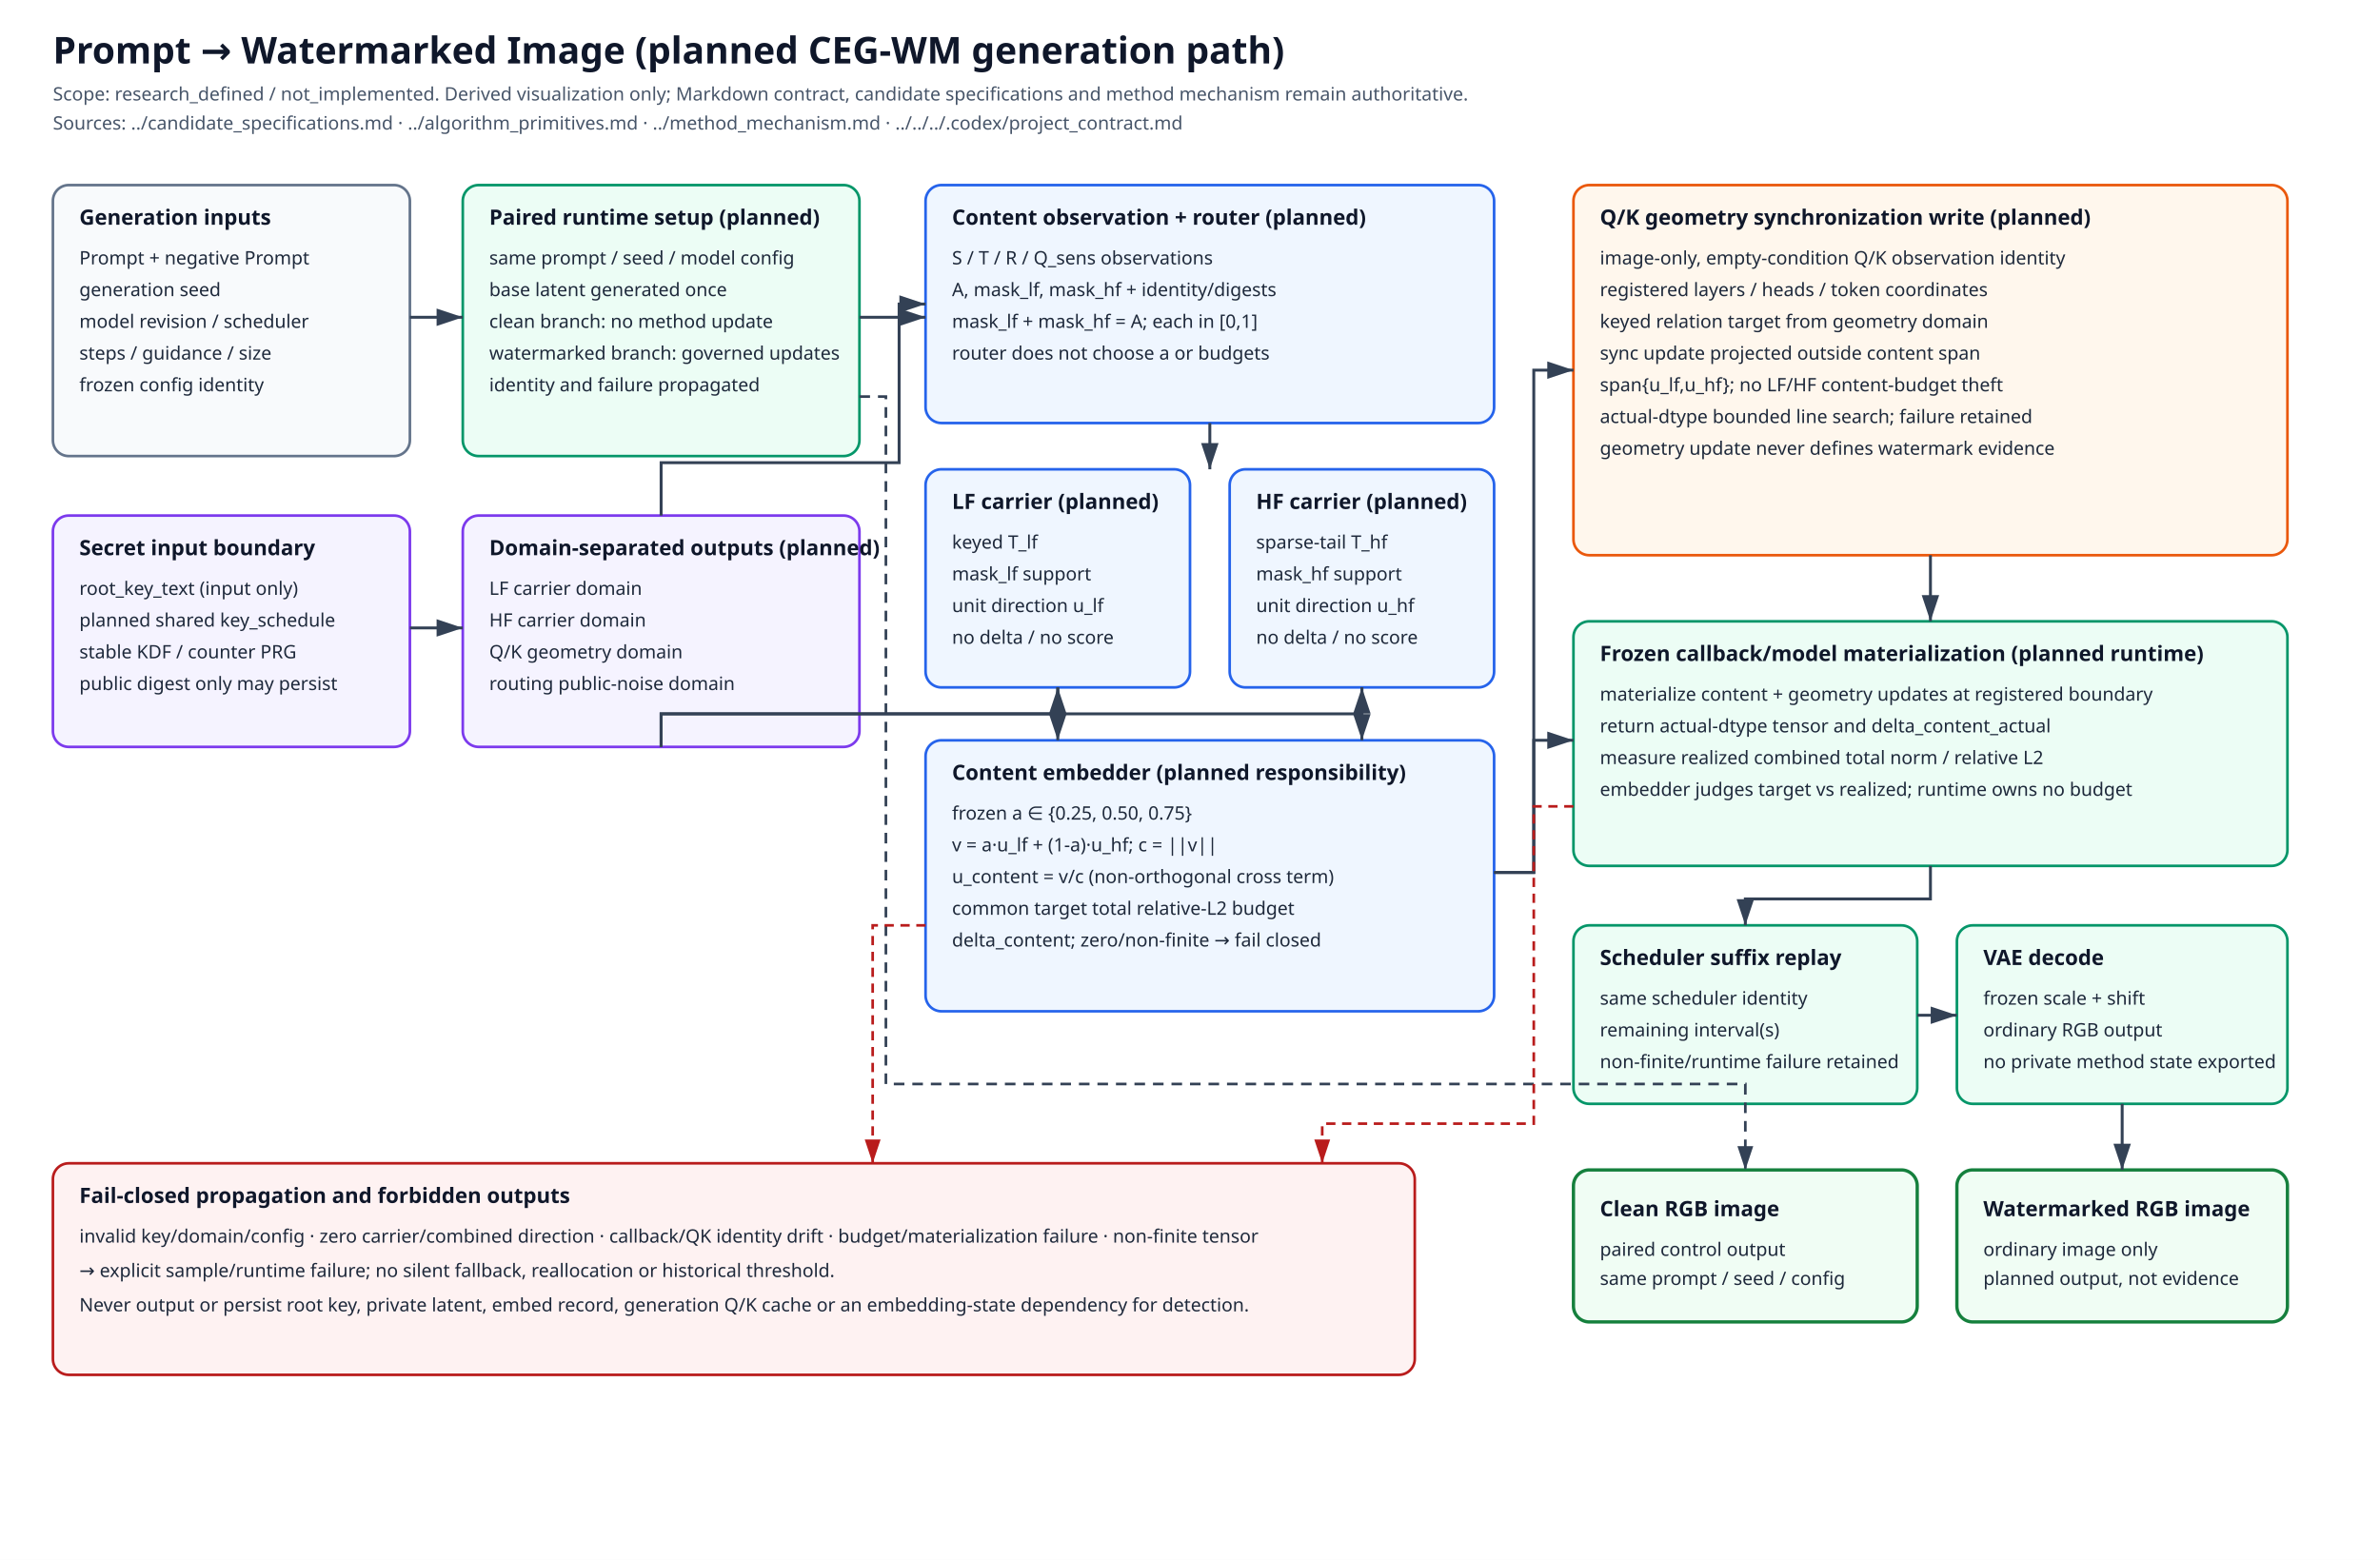
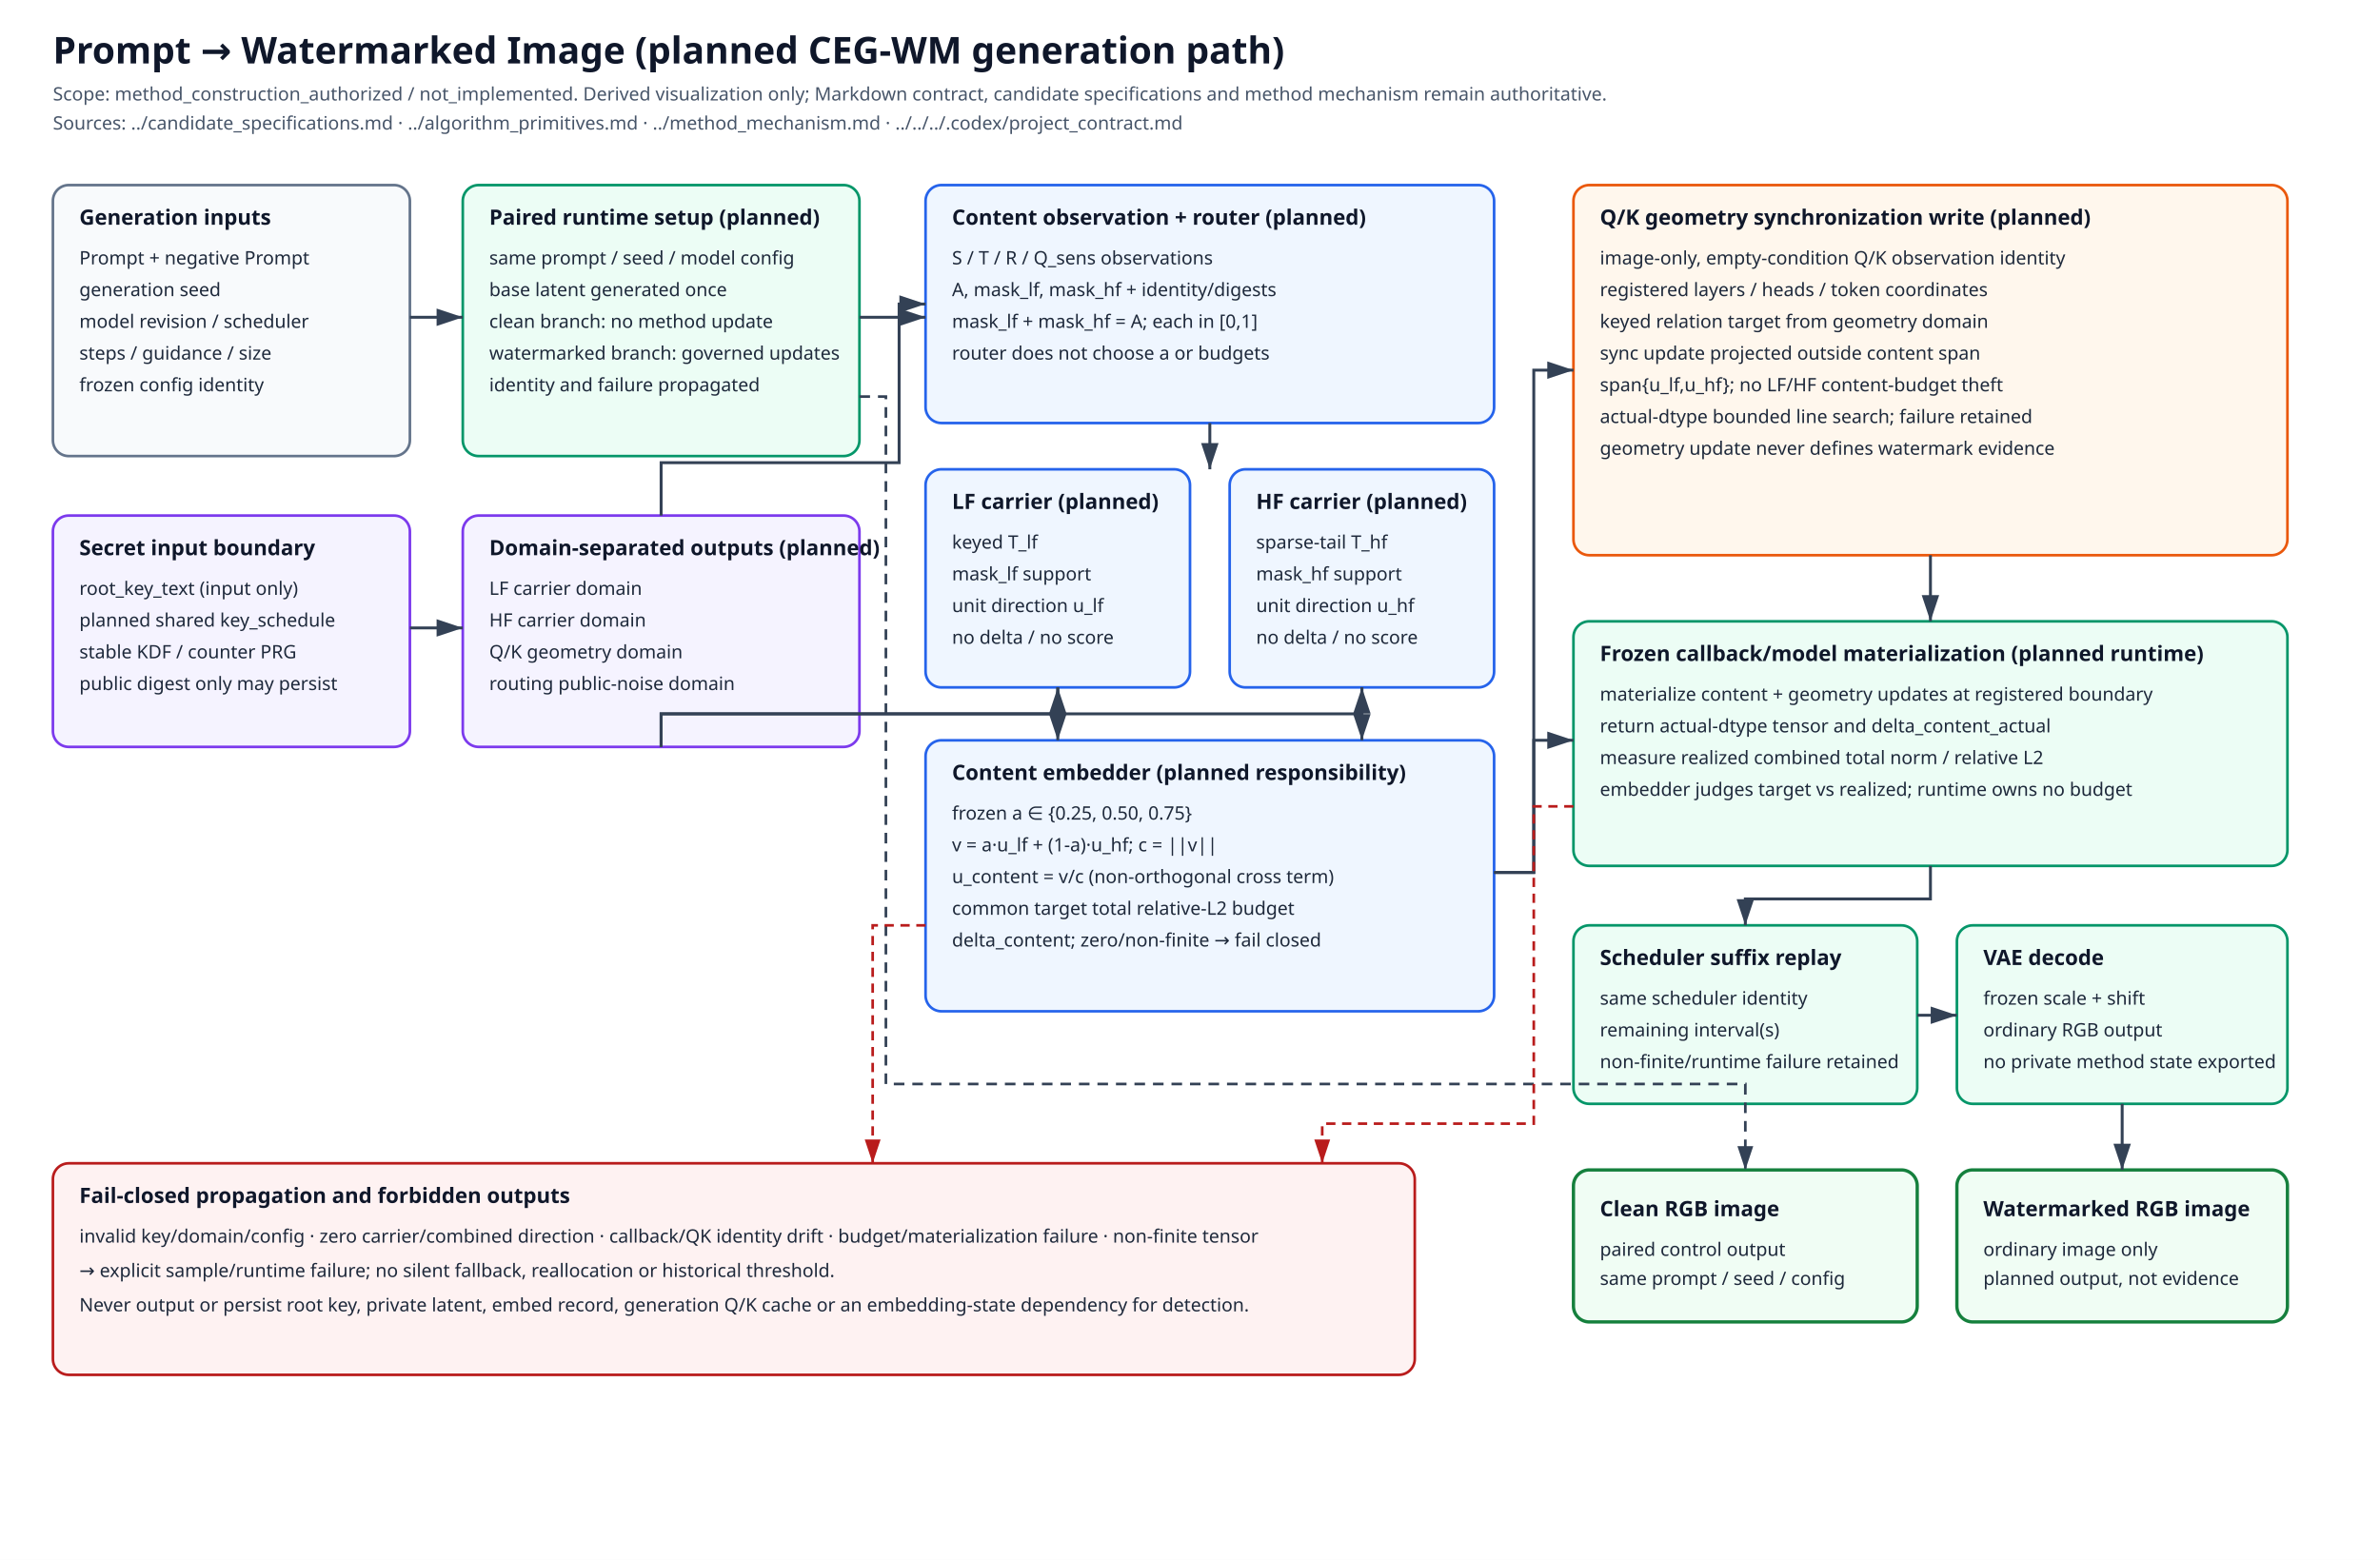
<svg xmlns="http://www.w3.org/2000/svg" width="1800" height="1180" viewBox="0 0 1800 1180">
  <defs>
    <marker id="arrow" markerWidth="10" markerHeight="10" refX="9" refY="3" orient="auto">
      <path d="M0,0 L9,3 L0,6 Z" fill="#334155" />
    </marker>
    <marker id="arrow-red" markerWidth="10" markerHeight="10" refX="9" refY="3" orient="auto">
      <path d="M0,0 L9,3 L0,6 Z" fill="#b91c1c" />
    </marker>
    <style>
      .title{font:700 28px sans-serif;fill:#0f172a}.sub{font:14px sans-serif;fill:#475569}
      .hdr{font:700 16px sans-serif;fill:#0f172a}.txt{font:14px sans-serif;fill:#1e293b}
      .small{font:12px sans-serif;fill:#334155}.box{fill:#f8fafc;stroke:#64748b;stroke-width:2;rx:12}
      .content{fill:#eff6ff;stroke:#2563eb;stroke-width:2;rx:12}
      .key{fill:#f5f3ff;stroke:#7c3aed;stroke-width:2;rx:12}
      .runtime{fill:#ecfdf5;stroke:#059669;stroke-width:2;rx:12}
      .geometry{fill:#fff7ed;stroke:#ea580c;stroke-width:2;rx:12}
      .fail{fill:#fef2f2;stroke:#b91c1c;stroke-width:2;rx:12}
      .out{fill:#f0fdf4;stroke:#15803d;stroke-width:2.5;rx:12}
      .flow{fill:none;stroke:#334155;stroke-width:2.2;marker-end:url(#arrow)}
      .dash{fill:none;stroke:#334155;stroke-width:2;stroke-dasharray:8 6;marker-end:url(#arrow)}
      .bad{fill:none;stroke:#b91c1c;stroke-width:2;stroke-dasharray:7 5;marker-end:url(#arrow-red)}
    </style>
  </defs>
  <rect width="1800" height="1180" fill="#ffffff" />
  <text x="40" y="48" class="title">Prompt → Watermarked Image (planned CEG-WM generation path)</text>
-   <text x="40" y="76" class="sub">Scope: research_defined / not_implemented. Derived visualization only; Markdown contract, candidate specifications and method mechanism remain authoritative.</text>
+   <text x="40" y="76" class="sub">Scope: method_construction_authorized / not_implemented. Derived visualization only; Markdown contract, candidate specifications and method mechanism remain authoritative.</text>
  <text x="40" y="98" class="sub">Sources: ../candidate_specifications.md · ../algorithm_primitives.md · ../method_mechanism.md · ../../../.codex/project_contract.md</text>
  <rect x="40" y="140" width="270" height="205" class="box" />
  <text x="60" y="170" class="hdr">Generation inputs</text>
  <text x="60" y="200" class="txt">
    <tspan x="60">Prompt + negative Prompt</tspan>
    <tspan x="60" dy="24">generation seed</tspan>
    <tspan x="60" dy="24">model revision / scheduler</tspan>
    <tspan x="60" dy="24">steps / guidance / size</tspan>
    <tspan x="60" dy="24">frozen config identity</tspan>
  </text>
  <rect x="40" y="390" width="270" height="175" class="key" />
  <text x="60" y="420" class="hdr">Secret input boundary</text>
  <text x="60" y="450" class="txt">
    <tspan x="60">root_key_text (input only)</tspan>
    <tspan x="60" dy="24">planned shared key_schedule</tspan>
    <tspan x="60" dy="24">stable KDF / counter PRG</tspan>
    <tspan x="60" dy="24">public digest only may persist</tspan>
  </text>
  <rect x="350" y="140" width="300" height="205" class="runtime" />
  <text x="370" y="170" class="hdr">Paired runtime setup (planned)</text>
  <text x="370" y="200" class="txt">
    <tspan x="370">same prompt / seed / model config</tspan>
    <tspan x="370" dy="24">base latent generated once</tspan>
    <tspan x="370" dy="24">clean branch: no method update</tspan>
    <tspan x="370" dy="24">watermarked branch: governed updates</tspan>
    <tspan x="370" dy="24">identity and failure propagated</tspan>
  </text>
  <rect x="350" y="390" width="300" height="175" class="key" />
  <text x="370" y="420" class="hdr">Domain-separated outputs (planned)</text>
  <text x="370" y="450" class="txt">
    <tspan x="370">LF carrier domain</tspan>
    <tspan x="370" dy="24">HF carrier domain</tspan>
    <tspan x="370" dy="24">Q/K geometry domain</tspan>
    <tspan x="370" dy="24">routing public-noise domain</tspan>
  </text>
  <rect x="700" y="140" width="430" height="180" class="content" />
  <text x="720" y="170" class="hdr">Content observation + router (planned)</text>
  <text x="720" y="200" class="txt">
    <tspan x="720">S / T / R / Q_sens observations</tspan>
    <tspan x="720" dy="24">A, mask_lf, mask_hf + identity/digests</tspan>
    <tspan x="720" dy="24">mask_lf + mask_hf = A; each in [0,1]</tspan>
    <tspan x="720" dy="24">router does not choose a or budgets</tspan>
  </text>
  <rect x="700" y="355" width="200" height="165" class="content" />
  <text x="720" y="385" class="hdr">LF carrier (planned)</text>
  <text x="720" y="415" class="txt">
    <tspan x="720">keyed T_lf</tspan>
    <tspan x="720" dy="24">mask_lf support</tspan>
    <tspan x="720" dy="24">unit direction u_lf</tspan>
    <tspan x="720" dy="24">no delta / no score</tspan>
  </text>
  <rect x="930" y="355" width="200" height="165" class="content" />
  <text x="950" y="385" class="hdr">HF carrier (planned)</text>
  <text x="950" y="415" class="txt">
    <tspan x="950">sparse-tail T_hf</tspan>
    <tspan x="950" dy="24">mask_hf support</tspan>
    <tspan x="950" dy="24">unit direction u_hf</tspan>
    <tspan x="950" dy="24">no delta / no score</tspan>
  </text>
  <rect x="700" y="560" width="430" height="205" class="content" />
  <text x="720" y="590" class="hdr">Content embedder (planned responsibility)</text>
  <text x="720" y="620" class="txt">
    <tspan x="720">frozen a ∈ {0.25, 0.50, 0.75}</tspan>
    <tspan x="720" dy="24">v = a·u_lf + (1-a)·u_hf; c = ||v||</tspan>
    <tspan x="720" dy="24">u_content = v/c (non-orthogonal cross term)</tspan>
    <tspan x="720" dy="24">common target total relative-L2 budget</tspan>
    <tspan x="720" dy="24">delta_content; zero/non-finite → fail closed</tspan>
  </text>
  <rect x="1190" y="140" width="540" height="280" class="geometry" />
  <text x="1210" y="170" class="hdr">Q/K geometry synchronization write (planned)</text>
  <text x="1210" y="200" class="txt">
    <tspan x="1210">image-only, empty-condition Q/K observation identity</tspan>
    <tspan x="1210" dy="24">registered layers / heads / token coordinates</tspan>
    <tspan x="1210" dy="24">keyed relation target from geometry domain</tspan>
    <tspan x="1210" dy="24">sync update projected outside content span</tspan>
    <tspan x="1210" dy="24">span{u_lf,u_hf}; no LF/HF content-budget theft</tspan>
    <tspan x="1210" dy="24">actual-dtype bounded line search; failure retained</tspan>
    <tspan x="1210" dy="24">geometry update never defines watermark evidence</tspan>
  </text>
  <rect x="1190" y="470" width="540" height="185" class="runtime" />
  <text x="1210" y="500" class="hdr">Frozen callback/model materialization (planned runtime)</text>
  <text x="1210" y="530" class="txt">
    <tspan x="1210">materialize content + geometry updates at registered boundary</tspan>
    <tspan x="1210" dy="24">return actual-dtype tensor and delta_content_actual</tspan>
    <tspan x="1210" dy="24">measure realized combined total norm / relative L2</tspan>
    <tspan x="1210" dy="24">embedder judges target vs realized; runtime owns no budget</tspan>
  </text>
  <rect x="1190" y="700" width="260" height="135" class="runtime" />
  <text x="1210" y="730" class="hdr">Scheduler suffix replay</text>
  <text x="1210" y="760" class="txt">
    <tspan x="1210">same scheduler identity</tspan>
    <tspan x="1210" dy="24">remaining interval(s)</tspan>
    <tspan x="1210" dy="24">non-finite/runtime failure retained</tspan>
  </text>
  <rect x="1480" y="700" width="250" height="135" class="runtime" />
  <text x="1500" y="730" class="hdr">VAE decode</text>
  <text x="1500" y="760" class="txt">
    <tspan x="1500">frozen scale + shift</tspan>
    <tspan x="1500" dy="24">ordinary RGB output</tspan>
    <tspan x="1500" dy="24">no private method state exported</tspan>
  </text>
  <rect x="1190" y="885" width="260" height="115" class="out" />
  <text x="1210" y="920" class="hdr">Clean RGB image</text>
  <text x="1210" y="950" class="txt">
    <tspan x="1210">paired control output</tspan>
    <tspan x="1210" dy="22">same prompt / seed / config</tspan>
  </text>
  <rect x="1480" y="885" width="250" height="115" class="out" />
  <text x="1500" y="920" class="hdr">Watermarked RGB image</text>
  <text x="1500" y="950" class="txt">
    <tspan x="1500">ordinary image only</tspan>
    <tspan x="1500" dy="22">planned output, not evidence</tspan>
  </text>
  <rect x="40" y="880" width="1030" height="160" class="fail" />
  <text x="60" y="910" class="hdr">Fail-closed propagation and forbidden outputs</text>
  <text x="60" y="940" class="txt">
    <tspan x="60">invalid key/domain/config · zero carrier/combined direction · callback/QK identity drift · budget/materialization failure · non-finite tensor</tspan>
    <tspan x="60" dy="26">→ explicit sample/runtime failure; no silent fallback, reallocation or historical threshold.</tspan>
    <tspan x="60" dy="26">Never output or persist root key, private latent, embed record, generation Q/K cache or an embedding-state dependency for detection.</tspan>
  </text>
  <path d="M310 240 H350" class="flow" />
  <path d="M310 475 H350" class="flow" />
  <path d="M650 240 H700" class="flow" />
  <path d="M500 390 V350 H680 V230 H700" class="flow" />
  <path d="M500 565 V540 H800 V520" class="flow" />
  <path d="M500 565 V540 H1030 V520" class="flow" />
  <path d="M915 320 V355" class="flow" />
  <path d="M800 520 V560" class="flow" />
  <path d="M1030 520 V560" class="flow" />
  <path d="M1130 660 H1160 V280 H1190" class="flow" />
  <path d="M1130 660 H1160 V560 H1190" class="flow" />
  <path d="M1460 420 V470" class="flow" />
  <path d="M1460 655 V680 H1320 V700" class="flow" />
  <path d="M1450 768 H1480" class="flow" />
  <path d="M1605 835 V885" class="flow" />
  <path d="M650 300 H670 V820 H1320 V885" class="dash" />
  <path d="M700 700 H660 V880" class="bad" />
  <path d="M1190 610 H1160 V850 H1000 V880" class="bad" />
</svg>
